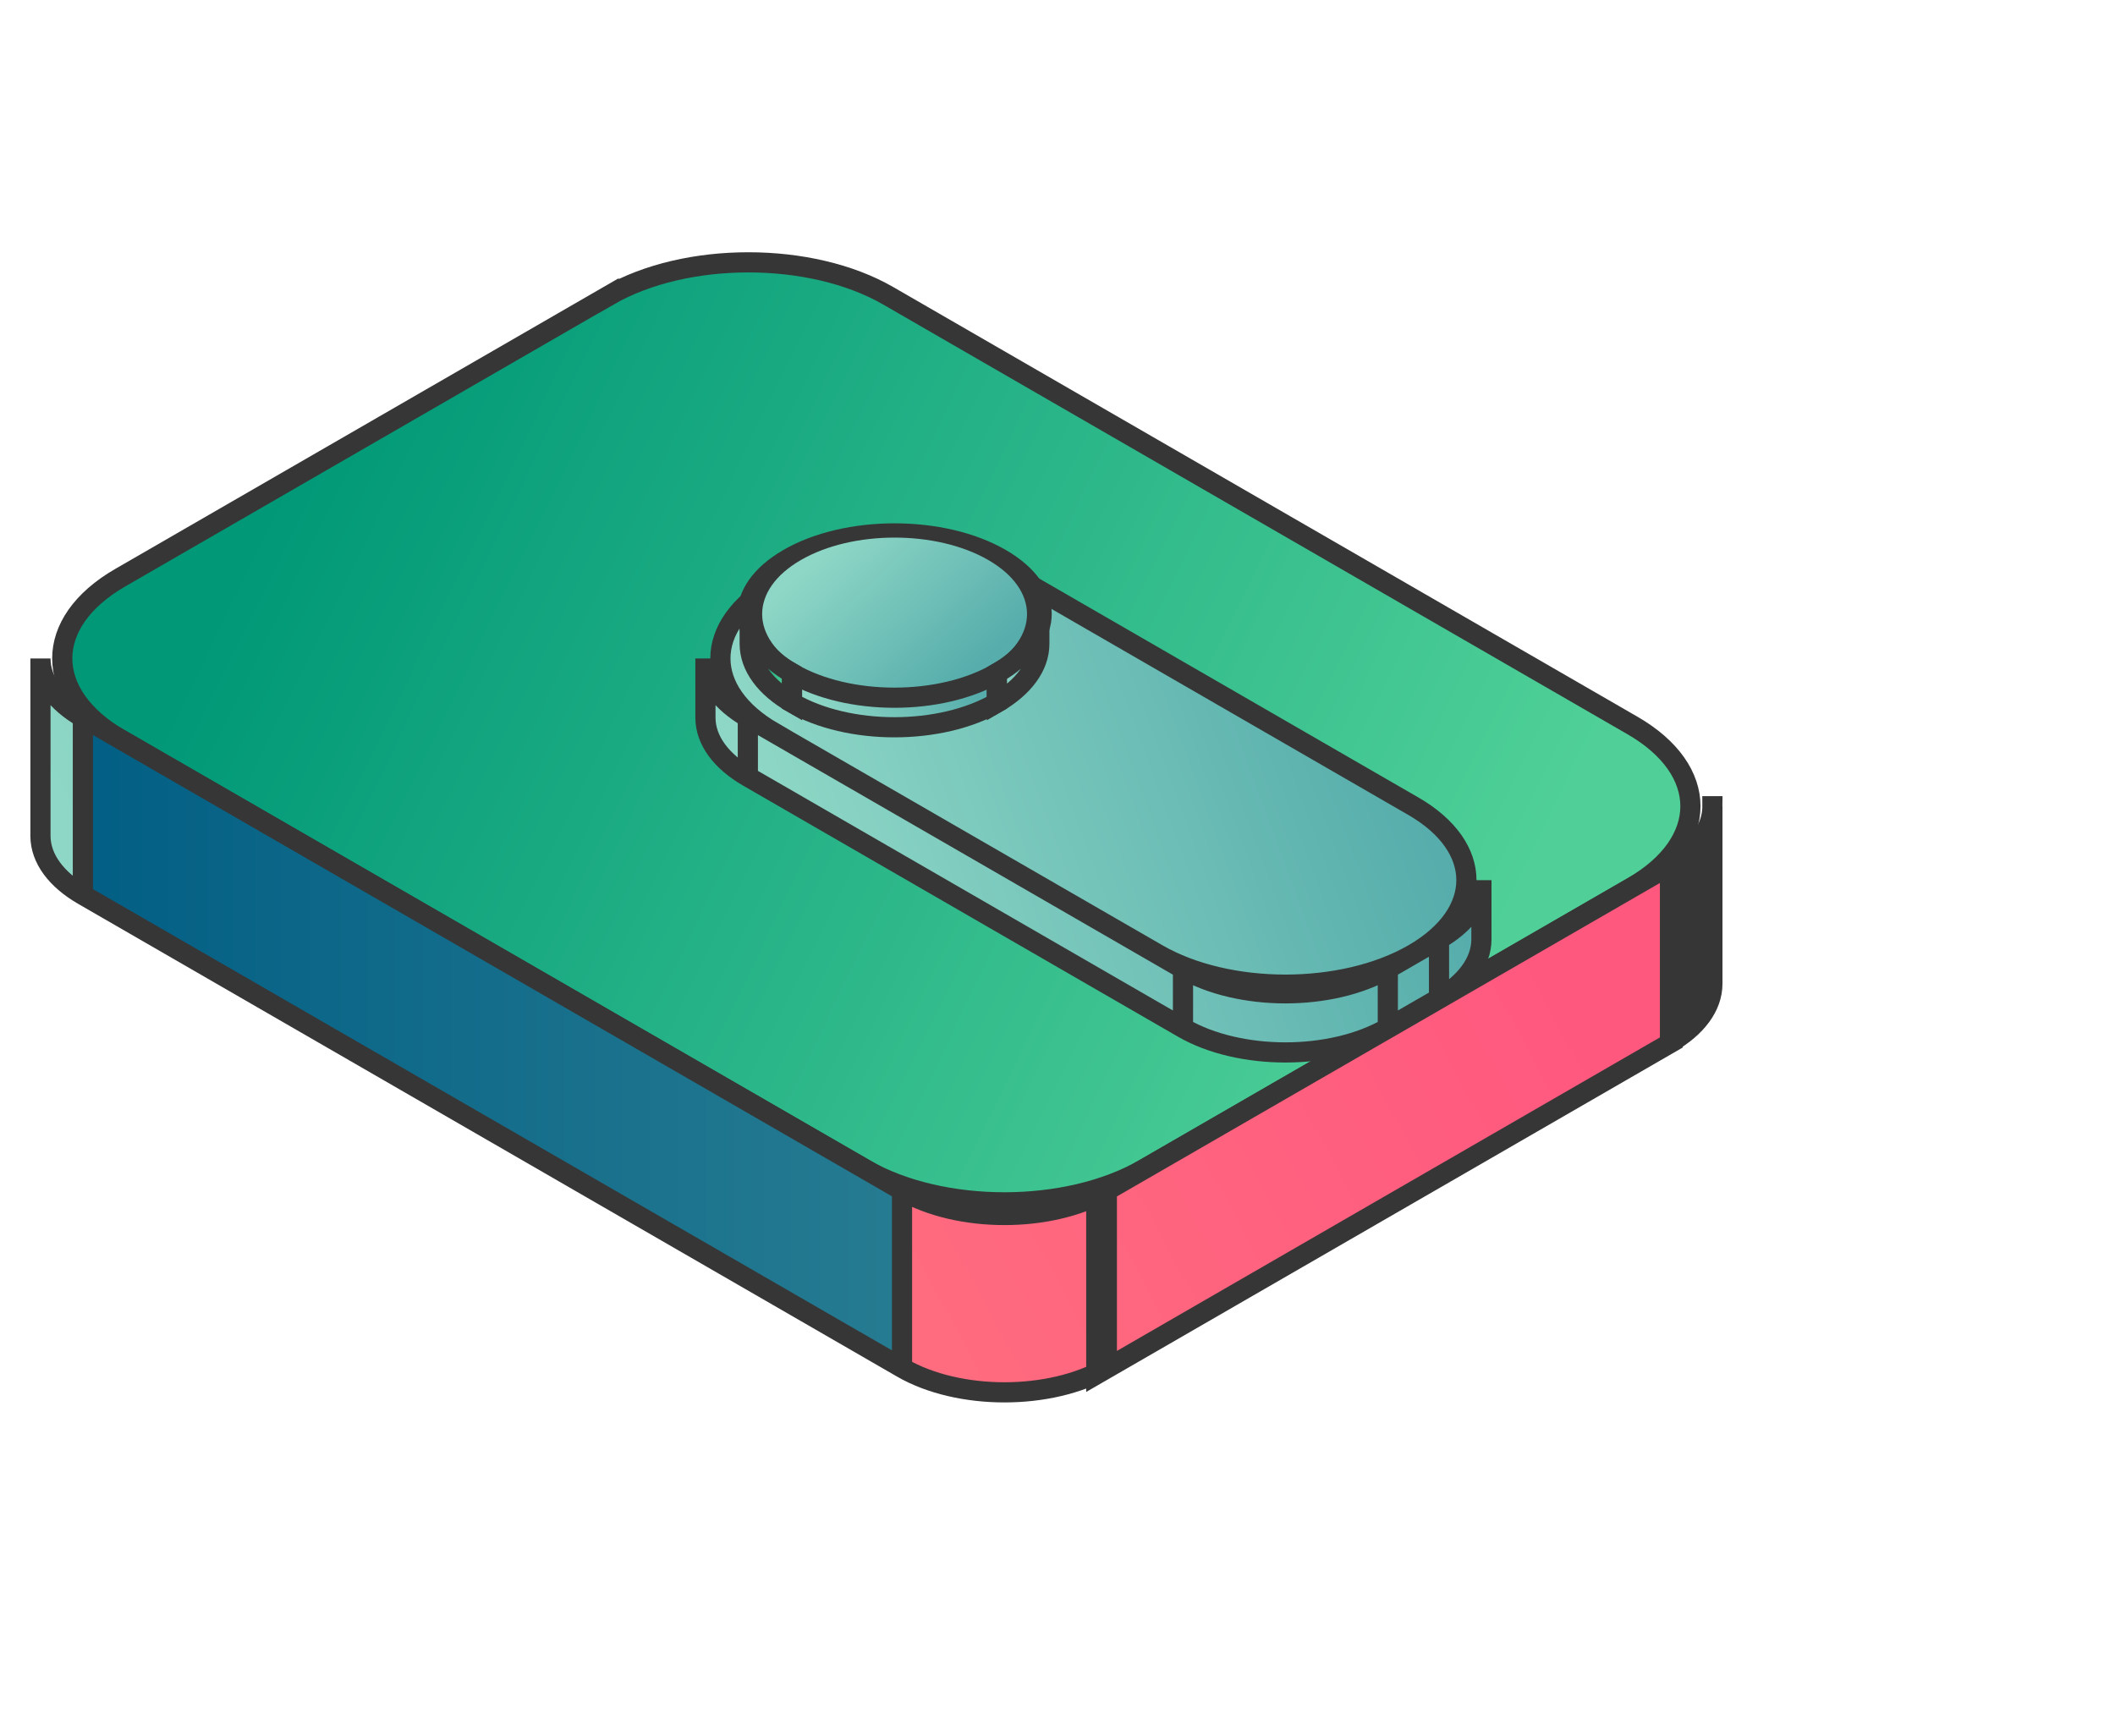
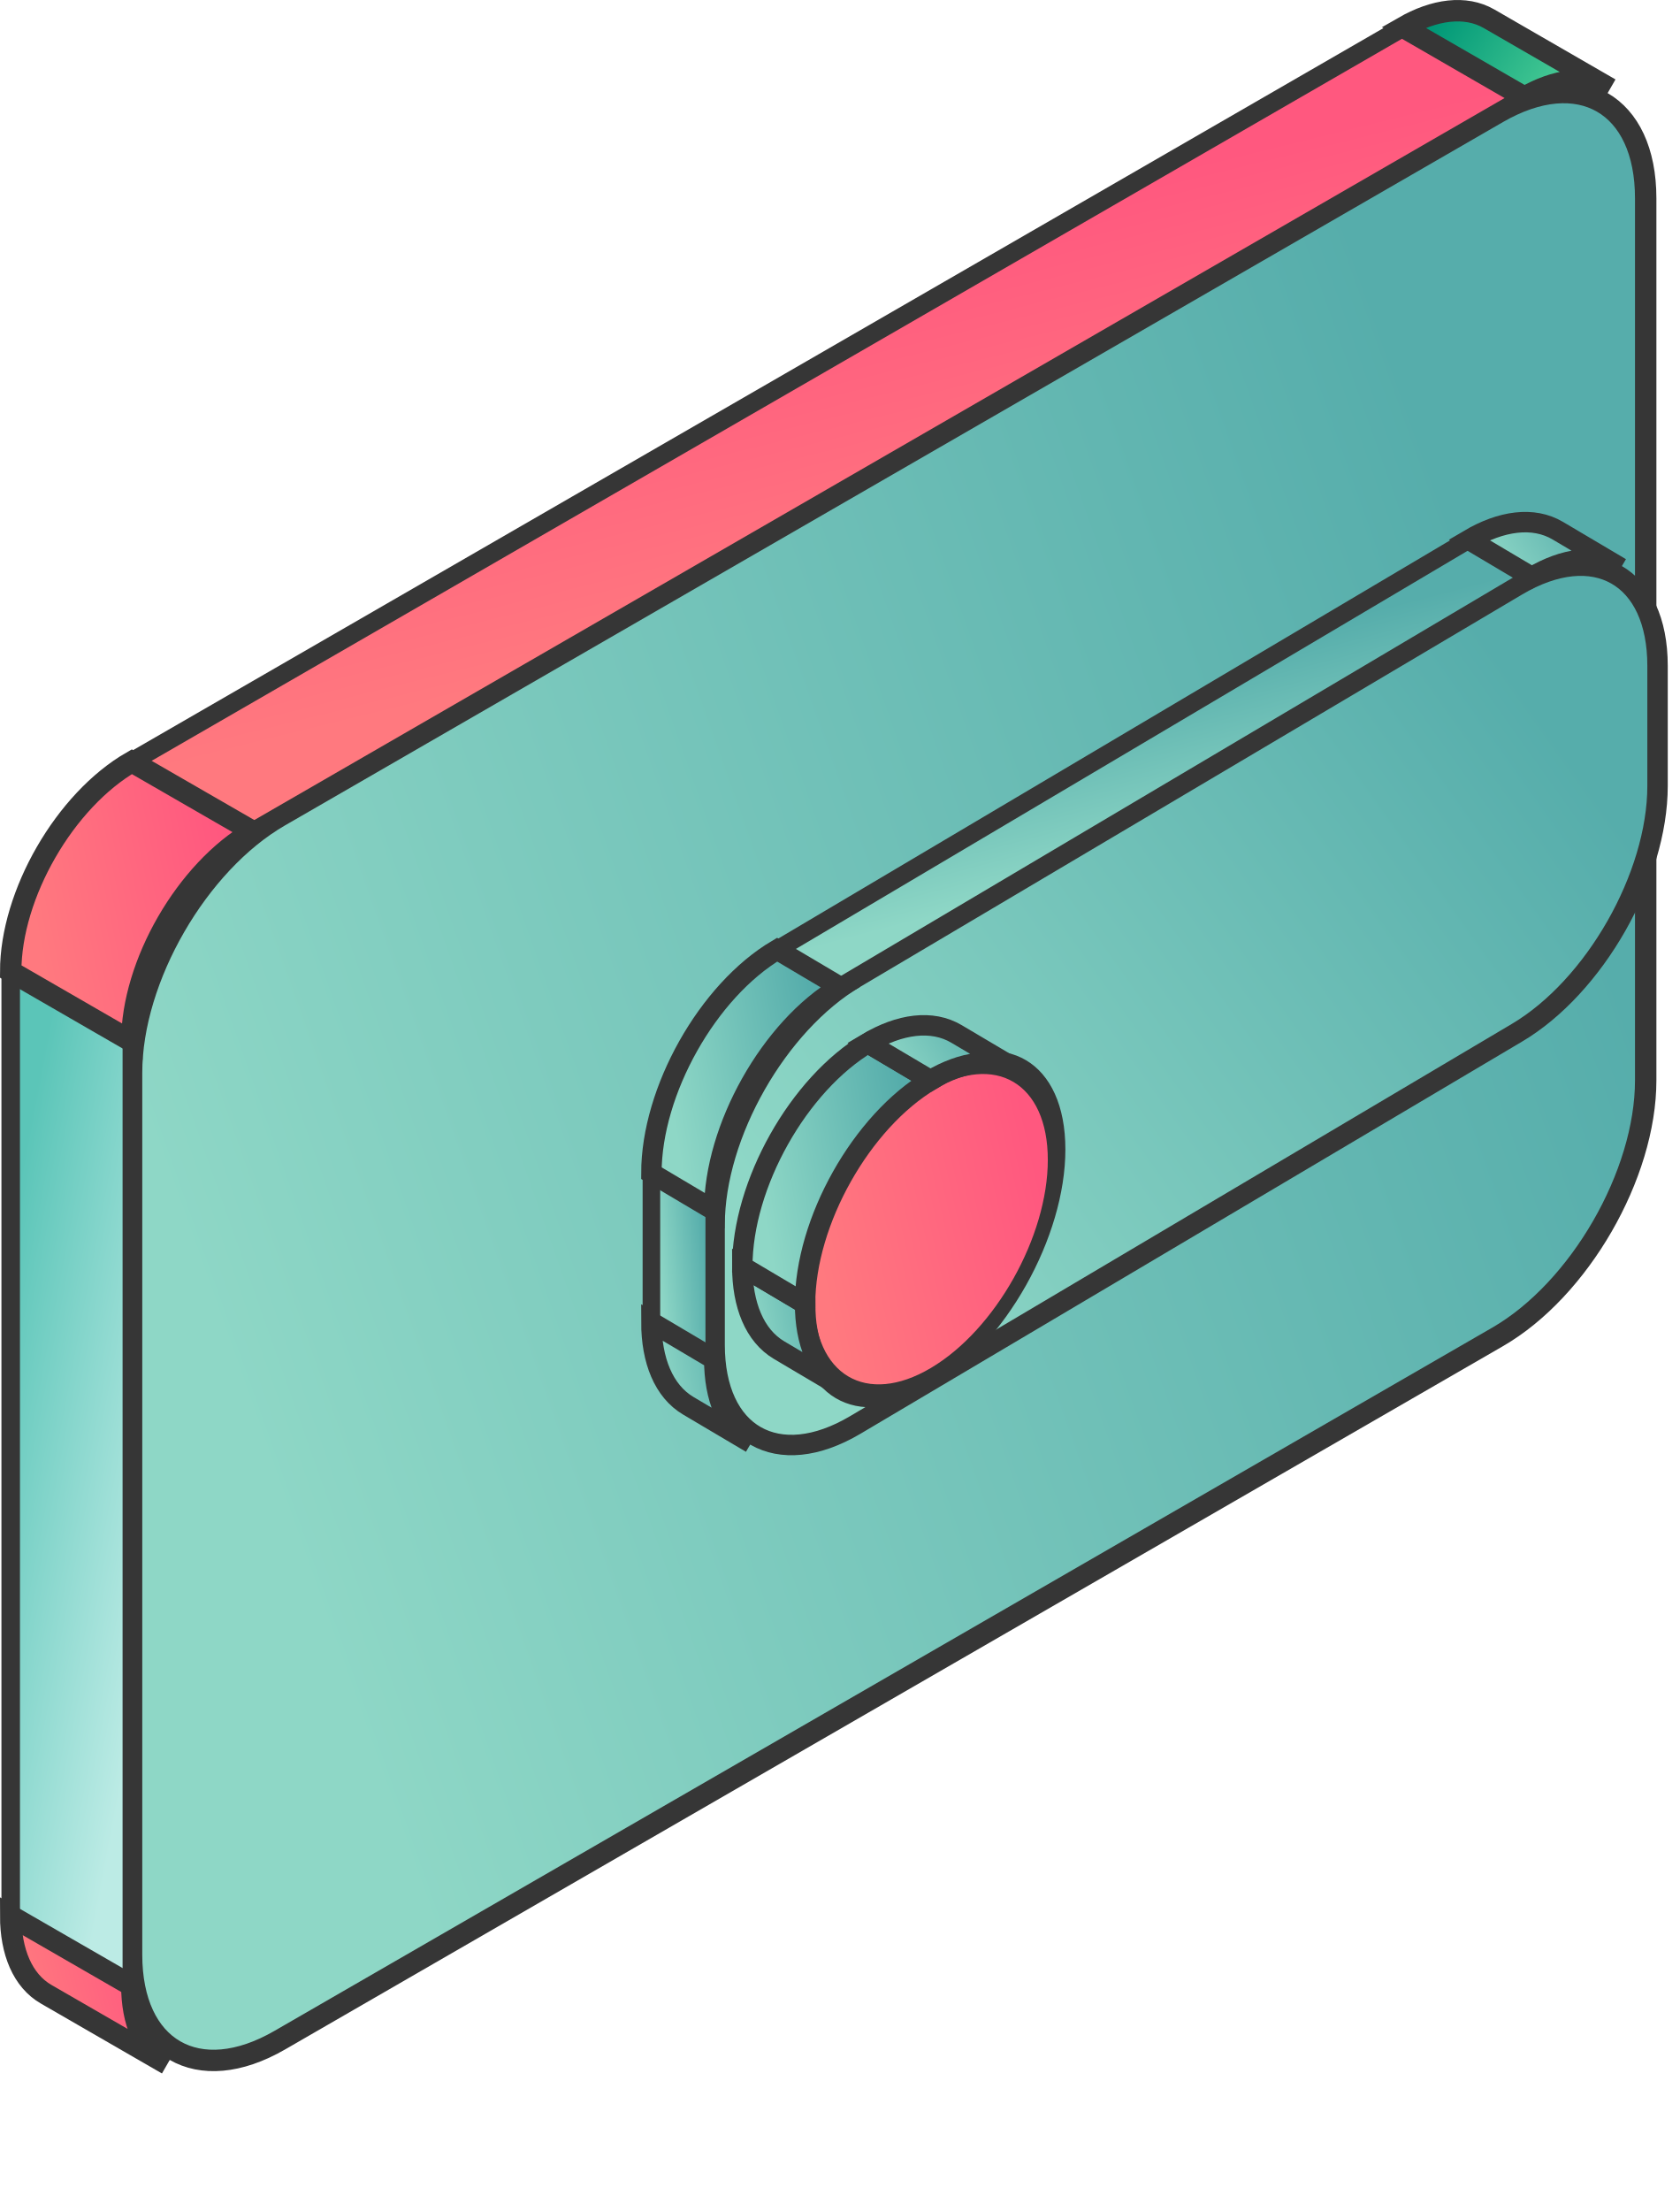
- <svg xmlns="http://www.w3.org/2000/svg" fill="none" viewBox="0 0 39 32">
-   <path fill="url(#a)" stroke="#363636" stroke-width=".372" d="M11.222 5.454c1.423-.822 3.732-.822 5.156 0l13.725 7.924c1.424.822 1.424 2.155 0 2.977l-9.005 5.2c-1.424.821-3.732.821-5.156 0L2.216 13.63c-1.424-.822-1.424-2.155 0-2.977l9.006-5.2Z" />
-   <path fill="url(#b)" d="m1.528 13.232 15.105 8.72v3.27l-15.105-8.72v-3.27Z" />
-   <path fill="url(#c)" d="M.746 12.141c0 .426.299.812.782 1.09v3.27c-.483-.278-.782-.664-.782-1.09v-3.27Z" />
-   <path fill="url(#d)" d="M16.633 21.953c1.043.602 2.734.602 3.777 0v3.27c-1.043.602-2.734.602-3.777 0v-3.27Z" />
-   <path fill="#363636" d="M31.576 14.867c0 .425-.298.81-.782 1.09v3.27c.484-.279.782-.664.782-1.09v-3.27Z" />
-   <path fill="url(#e)" d="m20.215 22.067 10.629-6.136v3.277l-10.629 6.137v-3.277Z" />
-   <path stroke="#363636" stroke-width=".372" d="m1.528 13.232 15.105 8.72m-15.105-8.72v3.27m0-3.27c-.483-.28-.782-.665-.782-1.09v3.27c0 .425.299.81.782 1.09m15.105 5.45v3.27m0-3.27c1.043.603 2.734.603 3.777 0v3.27c-1.043.603-2.734.603-3.777 0m0 0-15.105-8.72m30.049-1.635c0 .425-.3.81-.783 1.09v3.27c.484-.279.782-.664.782-1.09v-3.27Zm-11.362 7.2 10.629-6.136v3.277l-10.629 6.137v-3.277Z" />
-   <path fill="url(#f)" d="M14.262 10.779c1.303-.753 3.417-.753 4.72 0l7.08 4.088c1.304.752 1.304 1.973 0 2.725-1.303.753-3.416.753-4.72 0l-7.08-4.088c-1.304-.752-1.304-1.973 0-2.725Z" />
-   <path fill="url(#g)" d="m13.79 13.232 8.024 4.633v1.09l-8.024-4.633v-1.09Z" />
-   <path fill="url(#h)" d="m25.59 17.865.945-.545v1.09l-.944.545v-1.09Z" />
-   <path fill="url(#i)" d="M13.008 12.142c0 .425.299.81.782 1.09v1.09c-.483-.28-.782-.665-.782-1.09v-1.09Z" />
-   <path fill="url(#j)" d="M21.814 17.865c1.043.602 2.734.602 3.777 0v1.09c-1.043.602-2.734.602-3.777 0v-1.09Z" />
-   <path fill="url(#k)" d="M27.317 16.23c0 .425-.3.81-.782 1.09v1.09c.483-.28.782-.665.782-1.09v-1.09Z" />
-   <path stroke="#363636" stroke-width=".372" d="m13.79 13.232 8.024 4.633m-8.024-4.633v1.09m0-1.09c-.483-.28-.782-.665-.782-1.09v1.09c0 .425.299.81.782 1.09m8.024 3.543v1.09m0-1.09c1.043.602 2.734.602 3.777 0m-3.777 1.09-8.024-4.633m8.024 4.633c1.043.602 2.734.602 3.777 0m0-1.09.944-.545m-.944.545v1.09m.944-1.635v1.09m0-1.09c.483-.28.782-.665.782-1.09v1.09c0 .425-.3.81-.782 1.09m0 0-.944.545m-11.33-5.45 7.082 4.087c1.303.753 3.416.753 4.72 0 1.303-.752 1.303-1.973 0-2.725l-7.08-4.088c-1.304-.753-3.418-.753-4.721 0-1.304.752-1.304 1.973 0 2.725Z" />
-   <circle cx="2.18" cy="2.18" r="2.18" fill="url(#l)" stroke="#363636" stroke-width=".372" transform="matrix(.866 .5 -.866 .5 16.496 9.143)" />
-   <path fill="url(#m)" stroke="#363636" stroke-width=".372" d="M13.824 11.323c0 .426.3.812.782 1.09v.546c-.483-.28-.782-.665-.782-1.09v-.546Z" />
-   <path fill="url(#n)" stroke="#363636" stroke-width=".372" d="M14.605 12.414c1.043.602 2.734.602 3.777 0v.545c-1.043.602-2.734.602-3.777 0v-.545Z" />
-   <path fill="url(#o)" stroke="#363636" stroke-width=".372" d="M19.165 11.323c0 .426-.299.812-.782 1.09v.546c.483-.28.782-.665.782-1.09v-.546Z" />
+ <svg xmlns="http://www.w3.org/2000/svg" width="19" height="25" viewBox="0 0 19 25" fill="none">
+   <path d="M1.488 12.128C1.488 11.06 2.238 9.762 3.163 9.228L16.938 1.275C17.862 0.741 18.612 1.174 18.612 2.242V12.216C18.612 13.284 17.862 14.582 16.938 15.116L3.163 23.069C2.238 23.603 1.488 23.17 1.488 22.102V12.128Z" fill="url(#paint0_linear_5697_162153)" stroke="#363636" stroke-width="0.242" />
+   <rect width="1.582" height="10.677" transform="matrix(0.866025 0.5 0 1 0.121094 10.9854)" fill="url(#paint1_linear_5697_162153)" stroke="#363636" stroke-width="0.242" />
+   <rect width="16.609" height="1.582" transform="matrix(0.866025 -0.5 0.866025 0.5 1.48828 8.61255)" fill="url(#paint2_linear_5697_162153)" stroke="#363636" stroke-width="0.242" />
+   <path d="M1.491 22.453C1.491 22.858 1.625 23.186 1.892 23.34L0.522 22.549C0.255 22.395 0.121 22.067 0.121 21.663L1.491 22.453Z" fill="url(#paint3_linear_5697_162153)" stroke="#363636" stroke-width="0.242" />
+   <path d="M1.491 11.776C1.491 10.903 2.104 9.84 2.861 9.403L1.491 8.613C0.734 9.049 0.121 10.112 0.121 10.985L1.491 11.776Z" fill="url(#paint4_linear_5697_162153)" stroke="#363636" stroke-width="0.242" />
+   <path d="M18.21 1.003C17.942 0.849 17.592 0.897 17.241 1.099L15.871 0.308C16.222 0.106 16.572 0.058 16.84 0.212L18.21 1.003Z" fill="url(#paint5_linear_5697_162153)" stroke="#363636" stroke-width="0.242" />
+   <path d="M8.082 13.848C8.082 12.827 8.794 11.577 9.673 11.057L17.155 6.623C18.034 6.102 18.746 6.508 18.746 7.529V8.886C18.746 9.908 18.034 11.158 17.155 11.678L9.673 16.112C8.794 16.633 8.082 16.227 8.082 15.206V13.848Z" fill="url(#paint6_linear_5697_162153)" stroke="#363636" stroke-width="0.231" />
+   <rect width="0.826" height="1.685" transform="matrix(0.860293 0.509801 0 1 7.36719 13.2664)" fill="url(#paint7_linear_5697_162153)" stroke="#363636" stroke-width="0.231" />
+   <rect width="9.09" height="0.826" transform="matrix(0.860293 -0.509801 0.860293 0.509801 8.78906 10.7375)" fill="url(#paint8_linear_5697_162153)" stroke="#363636" stroke-width="0.231" />
+   <path d="M8.078 15.371C8.078 15.803 8.217 16.152 8.495 16.316L7.784 15.895C7.506 15.73 7.367 15.382 7.367 14.95L8.078 15.371Z" fill="url(#paint9_linear_5697_162153)" stroke="#363636" stroke-width="0.231" />
+   <path d="M8.078 13.687C8.078 12.756 8.715 11.624 9.5 11.159L8.789 10.738C8.004 11.203 7.367 12.335 7.367 13.265L8.078 13.687Z" fill="url(#paint10_linear_5697_162153)" stroke="#363636" stroke-width="0.231" />
+   <path d="M18.33 6.422C18.052 6.258 17.688 6.309 17.324 6.525L16.613 6.103C16.977 5.888 17.341 5.836 17.619 6.001L18.33 6.422Z" fill="url(#paint11_linear_5697_162153)" stroke="#363636" stroke-width="0.231" />
+   <ellipse cx="1.653" cy="1.685" rx="1.653" ry="1.685" transform="matrix(0.860293 -0.509801 0 1 9.10547 13.0562)" fill="url(#paint12_linear_5697_162153)" stroke="#363636" stroke-width="0.231" />
+   <path d="M9.105 14.742C9.105 15.174 9.244 15.523 9.522 15.687L8.811 15.266C8.533 15.101 8.395 14.752 8.395 14.321L9.105 14.742Z" fill="url(#paint13_linear_5697_162153)" stroke="#363636" stroke-width="0.231" />
+   <path d="M9.105 14.742C9.105 13.812 9.742 12.68 10.527 12.214L9.816 11.793C9.031 12.259 8.395 13.39 8.395 14.321L9.105 14.742Z" fill="url(#paint14_linear_5697_162153)" stroke="#363636" stroke-width="0.231" />
+   <path d="M11.529 12.112C11.251 11.947 10.887 11.998 10.523 12.214L9.812 11.793C10.176 11.577 10.54 11.526 10.818 11.691L11.529 12.112Z" fill="url(#paint15_linear_5697_162153)" stroke="#363636" stroke-width="0.231" />
  <defs>
-     <linearGradient id="a" x1="3.292" x2="24.836" y1="12.676" y2="23.166" gradientUnits="userSpaceOnUse">
+     <linearGradient id="paint0_linear_5697_162153" x1="3.197" y1="17.244" x2="18.578" y2="11.798" gradientUnits="userSpaceOnUse">
+       <stop stop-color="#8ED7C6" />
+       <stop offset="1" stop-color="#56ADAB" />
+     </linearGradient>
+     <linearGradient id="paint1_linear_5697_162153" x1="0.563" y1="0.001" x2="3.044" y2="0.494" gradientUnits="userSpaceOnUse">
+       <stop stop-color="#5BC5B8" />
+       <stop offset="1" stop-color="#BCEBE5" />
+     </linearGradient>
+     <linearGradient id="paint2_linear_5697_162153" x1="1.657" y1="0.918" x2="3.587" y2="-3.895" gradientUnits="userSpaceOnUse">
+       <stop stop-color="#FF797F" />
+       <stop offset="1" stop-color="#FF587F" />
+     </linearGradient>
+     <linearGradient id="paint3_linear_5697_162153" x1="0.298" y1="22.637" x2="1.696" y2="22.286" gradientUnits="userSpaceOnUse">
+       <stop stop-color="#FF797F" />
+       <stop offset="1" stop-color="#FF587F" />
+     </linearGradient>
+     <linearGradient id="paint4_linear_5697_162153" x1="0.394" y1="10.449" x2="2.601" y2="9.995" gradientUnits="userSpaceOnUse">
+       <stop stop-color="#FF797F" />
+       <stop offset="1" stop-color="#FF587F" />
+     </linearGradient>
+     <linearGradient id="paint5_linear_5697_162153" x1="16.038" y1="0.563" x2="17.468" y2="1.524" gradientUnits="userSpaceOnUse">
      <stop stop-color="#009877" />
      <stop offset="1" stop-color="#50D098" />
    </linearGradient>
-     <linearGradient id="b" x1=".741" x2="31.572" y1="18.815" y2="18.815" gradientUnits="userSpaceOnUse">
-       <stop stop-color="#005D84" />
-       <stop offset="1" stop-color="#4A989D" />
-     </linearGradient>
-     <linearGradient id="c" x1="3.823" x2="23.833" y1="19.999" y2="9.166" gradientUnits="userSpaceOnUse">
+     <linearGradient id="paint6_linear_5697_162153" x1="9.146" y1="14.304" x2="17.586" y2="8.285" gradientUnits="userSpaceOnUse">
      <stop stop-color="#8ED7C6" />
      <stop offset="1" stop-color="#56ADAB" />
    </linearGradient>
-     <linearGradient id="d" x1="3.823" x2="23.833" y1="19.999" y2="9.166" gradientUnits="userSpaceOnUse">
+     <linearGradient id="paint7_linear_5697_162153" x1="0.082" y1="0.978" x2="0.767" y2="0.899" gradientUnits="userSpaceOnUse">
+       <stop stop-color="#8ED7C6" />
+       <stop offset="1" stop-color="#56ADAB" />
+     </linearGradient>
+     <linearGradient id="paint8_linear_5697_162153" x1="0.907" y1="0.48" x2="1.881" y2="-2.066" gradientUnits="userSpaceOnUse">
+       <stop stop-color="#8ED7C6" />
+       <stop offset="1" stop-color="#56ADAB" />
+     </linearGradient>
+     <linearGradient id="paint9_linear_5697_162153" x1="7.48" y1="15.743" x2="8.391" y2="15.565" gradientUnits="userSpaceOnUse">
+       <stop stop-color="#8ED7C6" />
+       <stop offset="1" stop-color="#56ADAB" />
+     </linearGradient>
+     <linearGradient id="paint10_linear_5697_162153" x1="7.58" y1="12.45" x2="9.319" y2="12.151" gradientUnits="userSpaceOnUse">
+       <stop stop-color="#8ED7C6" />
+       <stop offset="1" stop-color="#56ADAB" />
+     </linearGradient>
+     <linearGradient id="paint11_linear_5697_162153" x1="16.785" y1="6.264" x2="17.791" y2="5.603" gradientUnits="userSpaceOnUse">
+       <stop stop-color="#8ED7C6" />
+       <stop offset="1" stop-color="#56ADAB" />
+     </linearGradient>
+     <linearGradient id="paint12_linear_5697_162153" x1="0.33" y1="1.957" x2="2.961" y2="1.344" gradientUnits="userSpaceOnUse">
      <stop stop-color="#FF797F" />
      <stop offset="1" stop-color="#FF587F" />
    </linearGradient>
-     <linearGradient id="e" x1="3.823" x2="23.833" y1="19.999" y2="9.166" gradientUnits="userSpaceOnUse">
-       <stop stop-color="#FF797F" />
-       <stop offset="1" stop-color="#FF587F" />
-     </linearGradient>
-     <linearGradient id="f" x1="14.436" x2="25" y1="15.551" y2="11.643" gradientUnits="userSpaceOnUse">
+     <linearGradient id="paint13_linear_5697_162153" x1="8.507" y1="15.114" x2="9.418" y2="14.935" gradientUnits="userSpaceOnUse">
      <stop stop-color="#8ED7C6" />
      <stop offset="1" stop-color="#56ADAB" />
    </linearGradient>
-     <linearGradient id="g" x1="14.436" x2="25" y1="15.551" y2="11.643" gradientUnits="userSpaceOnUse">
+     <linearGradient id="paint14_linear_5697_162153" x1="8.607" y1="13.505" x2="10.346" y2="13.207" gradientUnits="userSpaceOnUse">
      <stop stop-color="#8ED7C6" />
      <stop offset="1" stop-color="#56ADAB" />
    </linearGradient>
-     <linearGradient id="h" x1="14.436" x2="25" y1="15.551" y2="11.643" gradientUnits="userSpaceOnUse">
-       <stop stop-color="#8ED7C6" />
-       <stop offset="1" stop-color="#56ADAB" />
-     </linearGradient>
-     <linearGradient id="i" x1="14.436" x2="25" y1="15.551" y2="11.643" gradientUnits="userSpaceOnUse">
-       <stop stop-color="#8ED7C6" />
-       <stop offset="1" stop-color="#56ADAB" />
-     </linearGradient>
-     <linearGradient id="j" x1="14.436" x2="25" y1="15.551" y2="11.643" gradientUnits="userSpaceOnUse">
-       <stop stop-color="#8ED7C6" />
-       <stop offset="1" stop-color="#56ADAB" />
-     </linearGradient>
-     <linearGradient id="k" x1="14.436" x2="25" y1="15.551" y2="11.643" gradientUnits="userSpaceOnUse">
-       <stop stop-color="#8ED7C6" />
-       <stop offset="1" stop-color="#56ADAB" />
-     </linearGradient>
-     <linearGradient id="l" x1=".435" x2="3.899" y1="2.532" y2="1.709" gradientUnits="userSpaceOnUse">
-       <stop stop-color="#8ED7C6" />
-       <stop offset="1" stop-color="#56ADAB" />
-     </linearGradient>
-     <linearGradient id="m" x1="13.88" x2="14.562" y1="12.063" y2="12.155" gradientUnits="userSpaceOnUse">
-       <stop stop-color="#009877" />
-       <stop offset="1" stop-color="#50D098" />
-     </linearGradient>
-     <linearGradient id="n" x1="14.982" x2="16.733" y1="12.992" y2="11.416" gradientUnits="userSpaceOnUse">
-       <stop stop-color="#8ED7C6" />
-       <stop offset="1" stop-color="#56ADAB" />
-     </linearGradient>
-     <linearGradient id="o" x1="18.461" x2="19.109" y1="12.273" y2="12.199" gradientUnits="userSpaceOnUse">
+     <linearGradient id="paint15_linear_5697_162153" x1="9.984" y1="11.954" x2="10.99" y2="11.293" gradientUnits="userSpaceOnUse">
      <stop stop-color="#8ED7C6" />
      <stop offset="1" stop-color="#56ADAB" />
    </linearGradient>
  </defs>
</svg>
